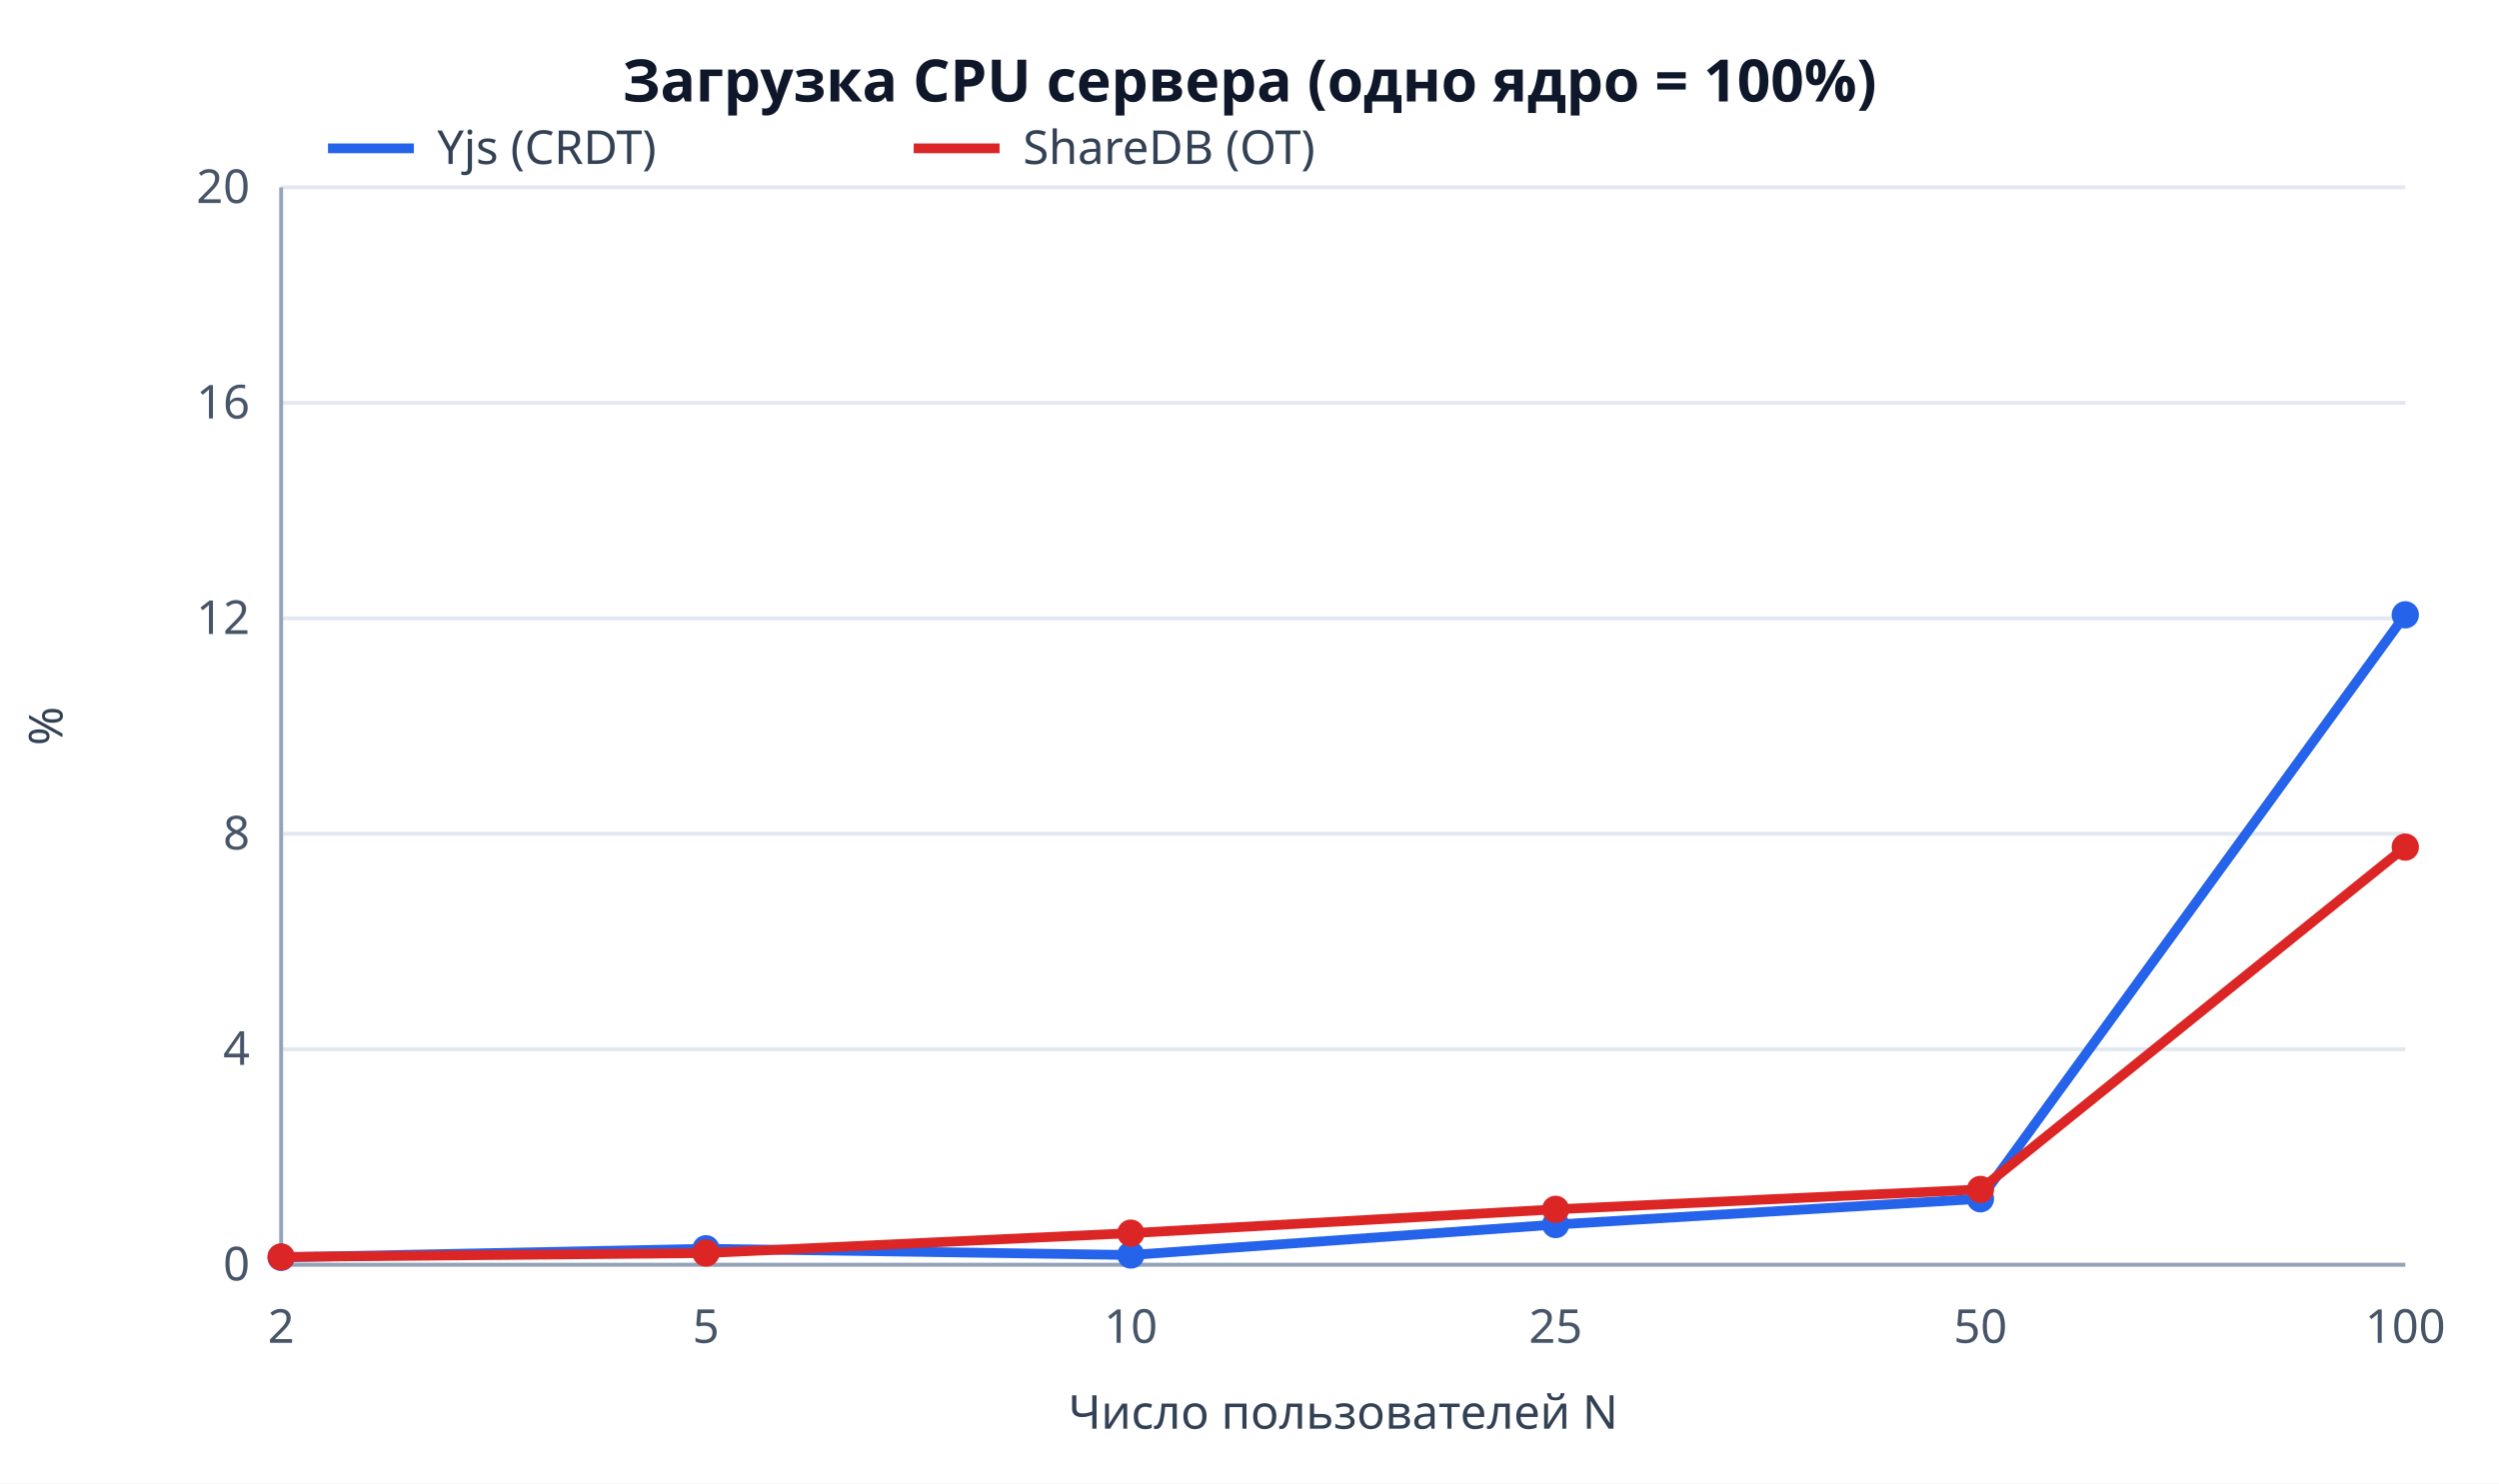
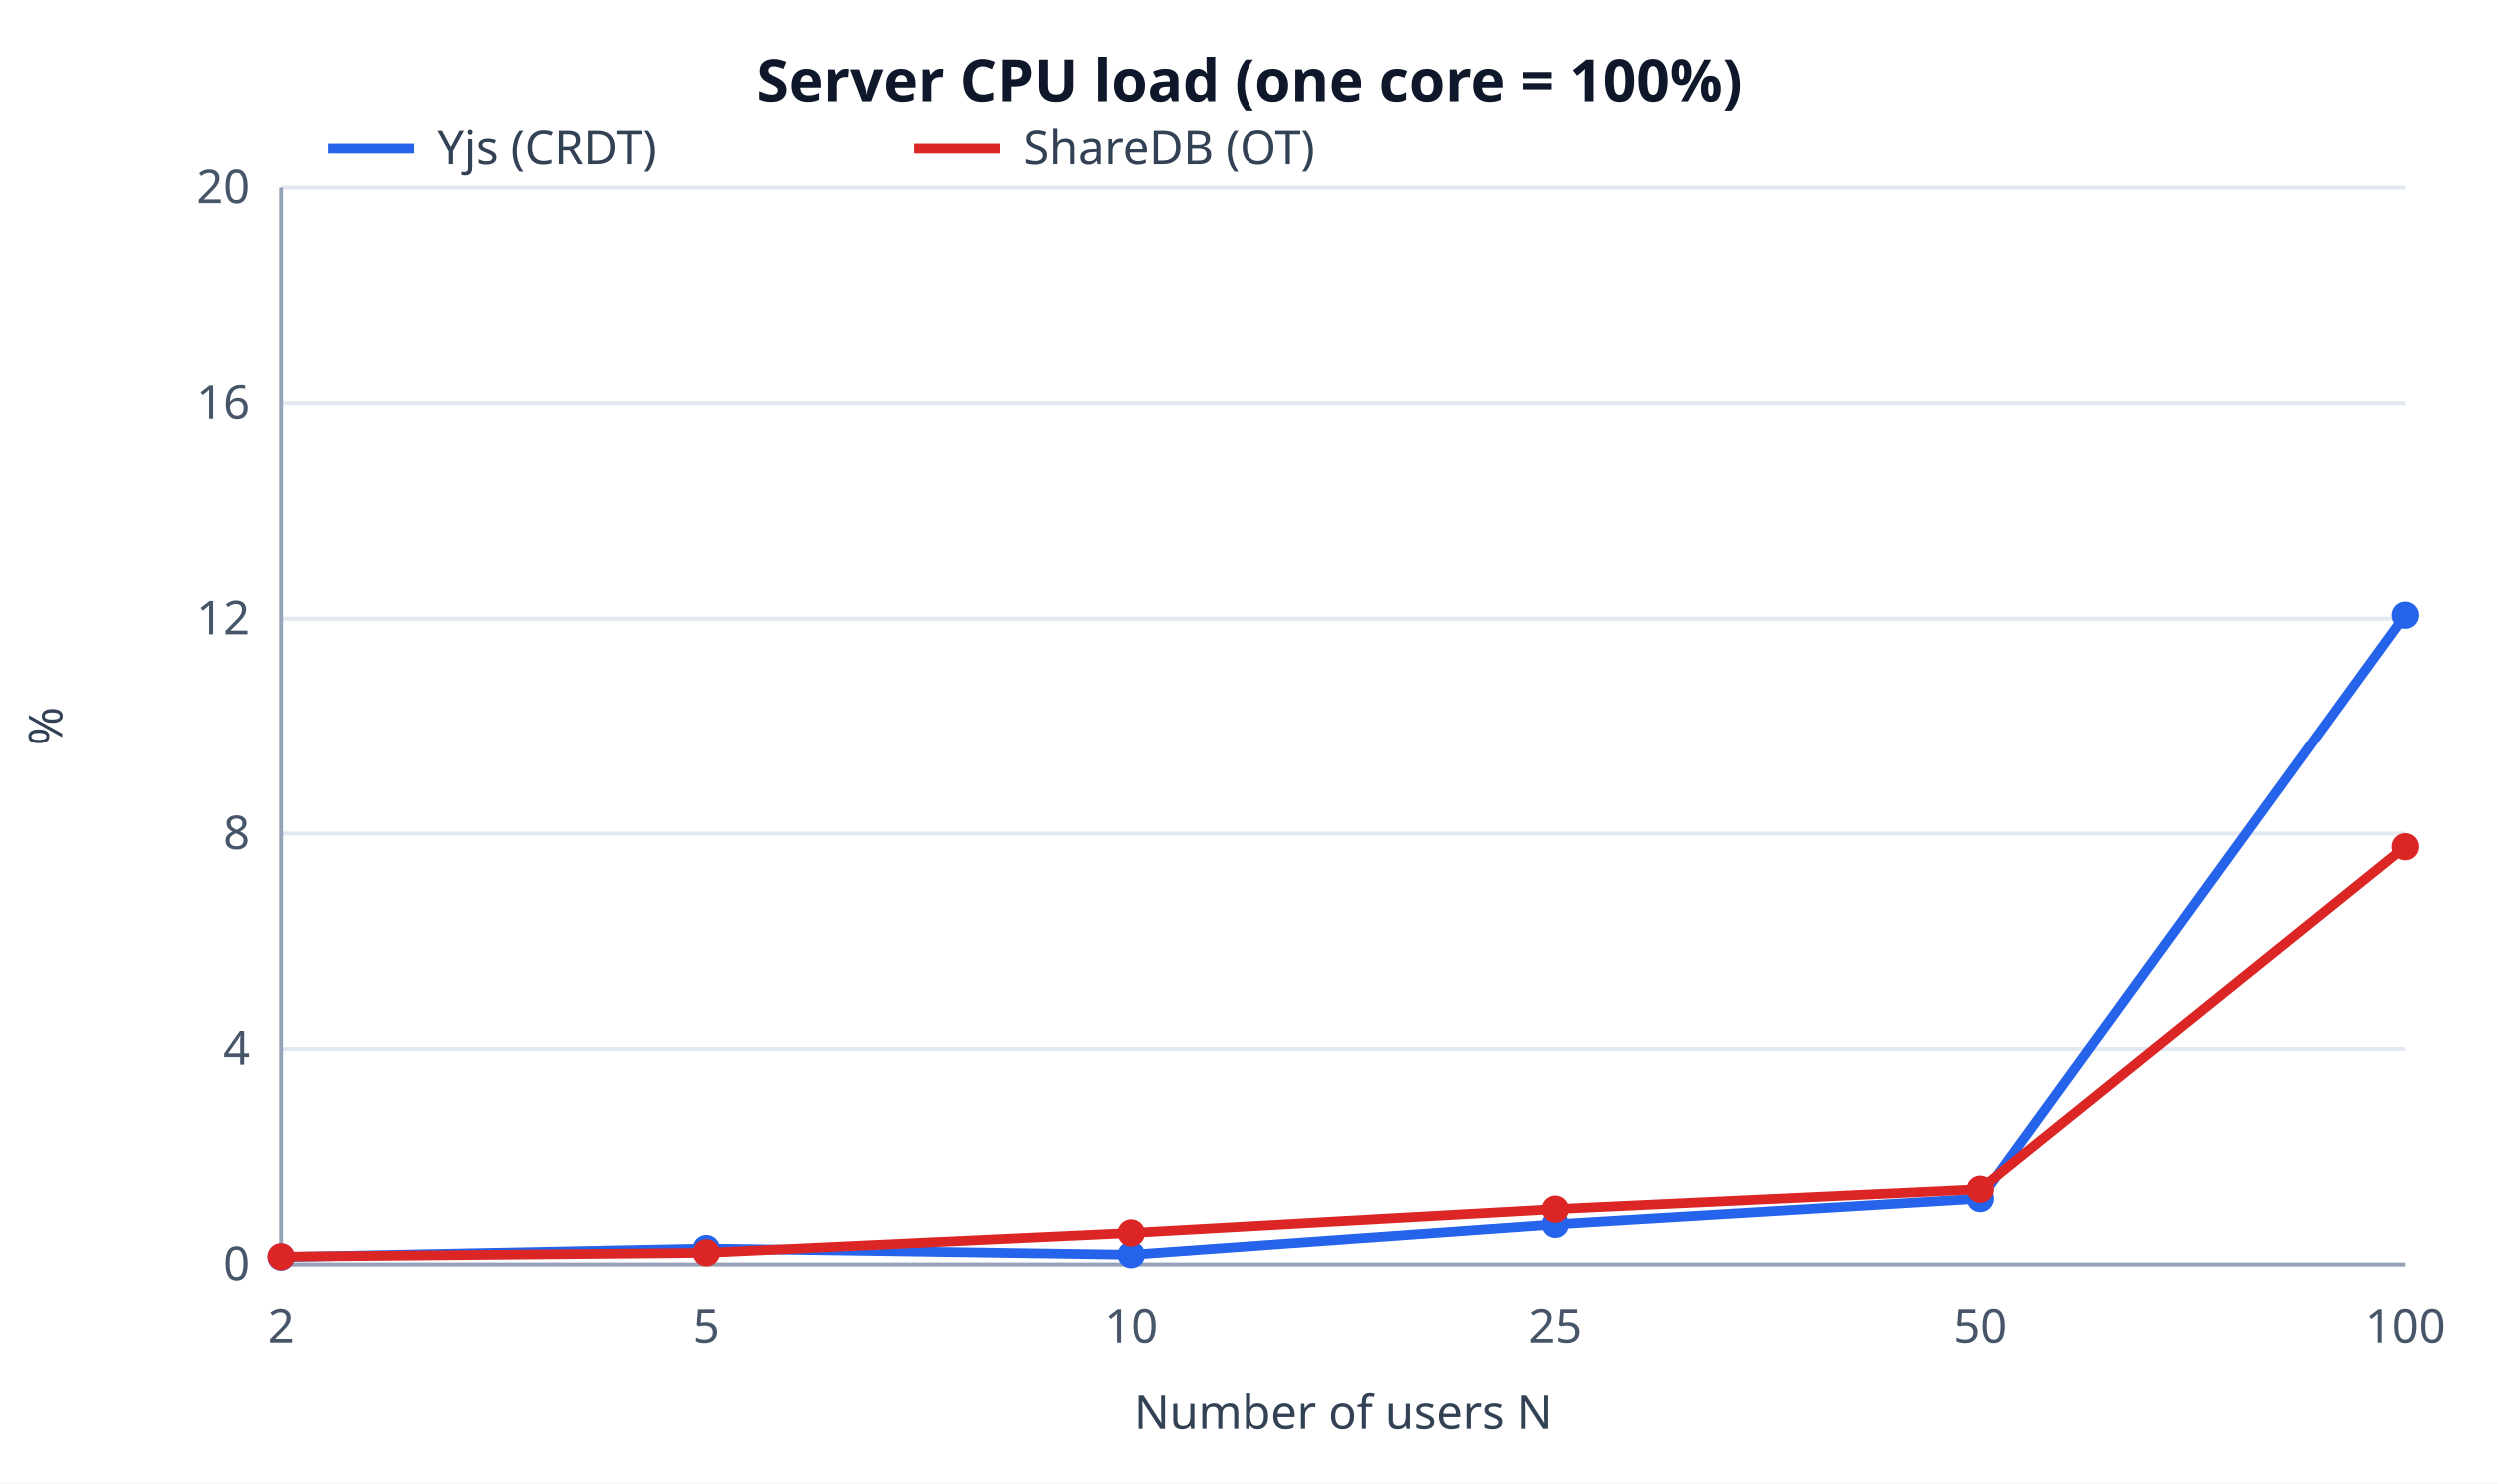
<svg xmlns="http://www.w3.org/2000/svg" viewBox="0 0 640 380" width="640" height="380" font-family="system-ui, sans-serif" font-size="12">
  <rect width="640" height="380" fill="#ffffff" />
-   <text x="320" y="26" text-anchor="middle" font-size="15" font-weight="600" fill="#0f172a">Загрузка CPU сервера (одно ядро = 100%)</text>
+   <text x="320" y="26" text-anchor="middle" font-size="15" font-weight="600" fill="#0f172a">Server CPU load (one core = 100%)</text>
  <line x1="72" x2="616" y1="324" y2="324" stroke="#e2e8f0" />
  <text x="64" y="328" text-anchor="end" fill="#475569">0</text>
  <line x1="72" x2="616" y1="268.8" y2="268.8" stroke="#e2e8f0" />
  <text x="64" y="272.8" text-anchor="end" fill="#475569">4</text>
  <line x1="72" x2="616" y1="213.6" y2="213.6" stroke="#e2e8f0" />
  <text x="64" y="217.6" text-anchor="end" fill="#475569">8</text>
  <line x1="72" x2="616" y1="158.4" y2="158.4" stroke="#e2e8f0" />
  <text x="64" y="162.4" text-anchor="end" fill="#475569">12</text>
  <line x1="72" x2="616" y1="103.2" y2="103.2" stroke="#e2e8f0" />
  <text x="64" y="107.2" text-anchor="end" fill="#475569">16</text>
  <line x1="72" x2="616" y1="48" y2="48" stroke="#e2e8f0" />
  <text x="64" y="52" text-anchor="end" fill="#475569">20</text>
  <text x="72" y="344" text-anchor="middle" fill="#475569">2</text>
  <text x="180.8" y="344" text-anchor="middle" fill="#475569">5</text>
  <text x="289.6" y="344" text-anchor="middle" fill="#475569">10</text>
  <text x="398.4" y="344" text-anchor="middle" fill="#475569">25</text>
  <text x="507.2" y="344" text-anchor="middle" fill="#475569">50</text>
  <text x="616" y="344" text-anchor="middle" fill="#475569">100</text>
  <line x1="72" x2="72" y1="48" y2="324" stroke="#94a3b8" />
  <line x1="72" x2="616" y1="324" y2="324" stroke="#94a3b8" />
-   <text x="344" y="366" text-anchor="middle" fill="#334155">Число пользователей N</text>
+   <text x="344" y="366" text-anchor="middle" fill="#334155">Number of users N</text>
  <text transform="translate(16 186) rotate(-90)" text-anchor="middle" fill="#334155">%</text>
  <polyline fill="none" stroke="#2563eb" stroke-width="2.5" points="72.0,322.1 180.8,319.9 289.6,321.5 398.4,313.7 507.2,307.1 616.0,157.5" />
  <circle cx="72.0" cy="322.1" r="3.5" fill="#2563eb" />
  <circle cx="180.8" cy="319.9" r="3.5" fill="#2563eb" />
  <circle cx="289.6" cy="321.5" r="3.5" fill="#2563eb" />
  <circle cx="398.4" cy="313.7" r="3.5" fill="#2563eb" />
  <circle cx="507.2" cy="307.1" r="3.5" fill="#2563eb" />
  <circle cx="616.0" cy="157.5" r="3.5" fill="#2563eb" />
  <polyline fill="none" stroke="#dc2626" stroke-width="2.5" points="72.0,322.0 180.8,321.0 289.6,315.9 398.4,309.8 507.2,304.7 616.0,217.0" />
  <circle cx="72.0" cy="322.0" r="3.5" fill="#dc2626" />
  <circle cx="180.8" cy="321.0" r="3.5" fill="#dc2626" />
  <circle cx="289.6" cy="315.9" r="3.5" fill="#dc2626" />
  <circle cx="398.4" cy="309.8" r="3.5" fill="#dc2626" />
  <circle cx="507.2" cy="304.7" r="3.5" fill="#dc2626" />
  <circle cx="616.0" cy="217.0" r="3.5" fill="#dc2626" />
  <line x1="84" x2="106" y1="38" y2="38" stroke="#2563eb" stroke-width="2.5" />
  <text x="112" y="42" fill="#334155">Yjs (CRDT)</text>
  <line x1="234" x2="256" y1="38" y2="38" stroke="#dc2626" stroke-width="2.5" />
  <text x="262" y="42" fill="#334155">ShareDB (OT)</text>
</svg>
